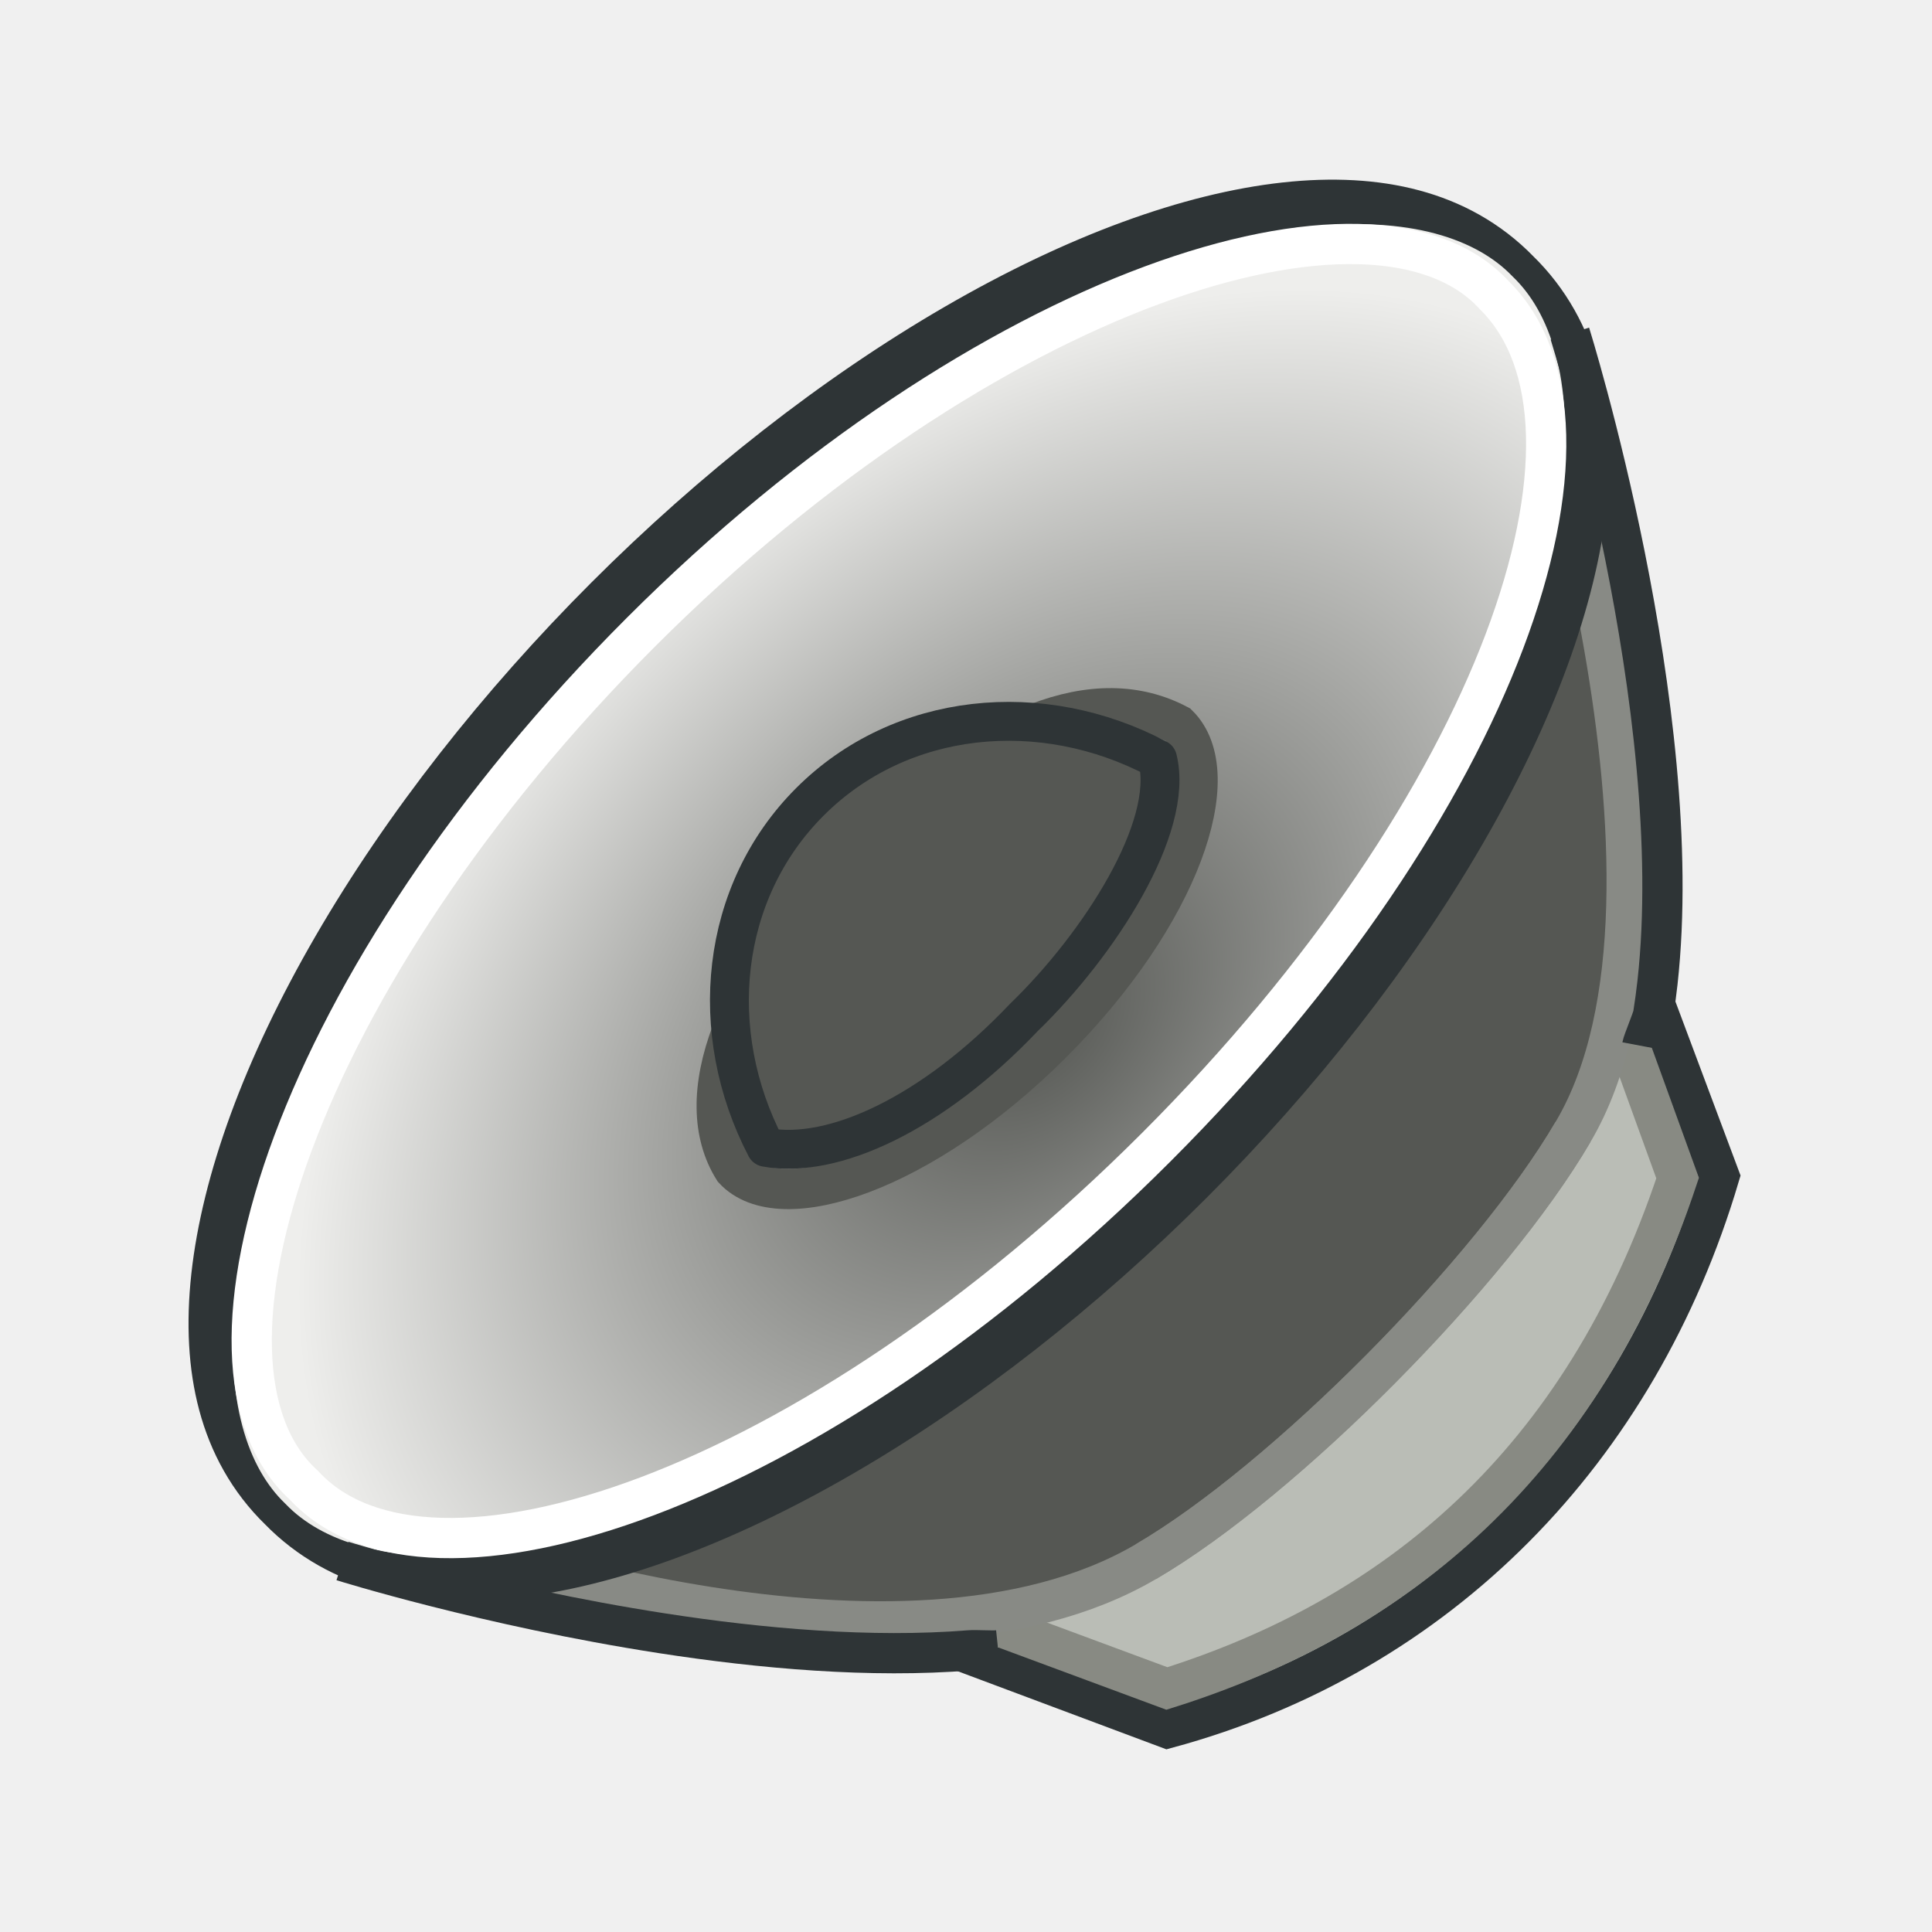
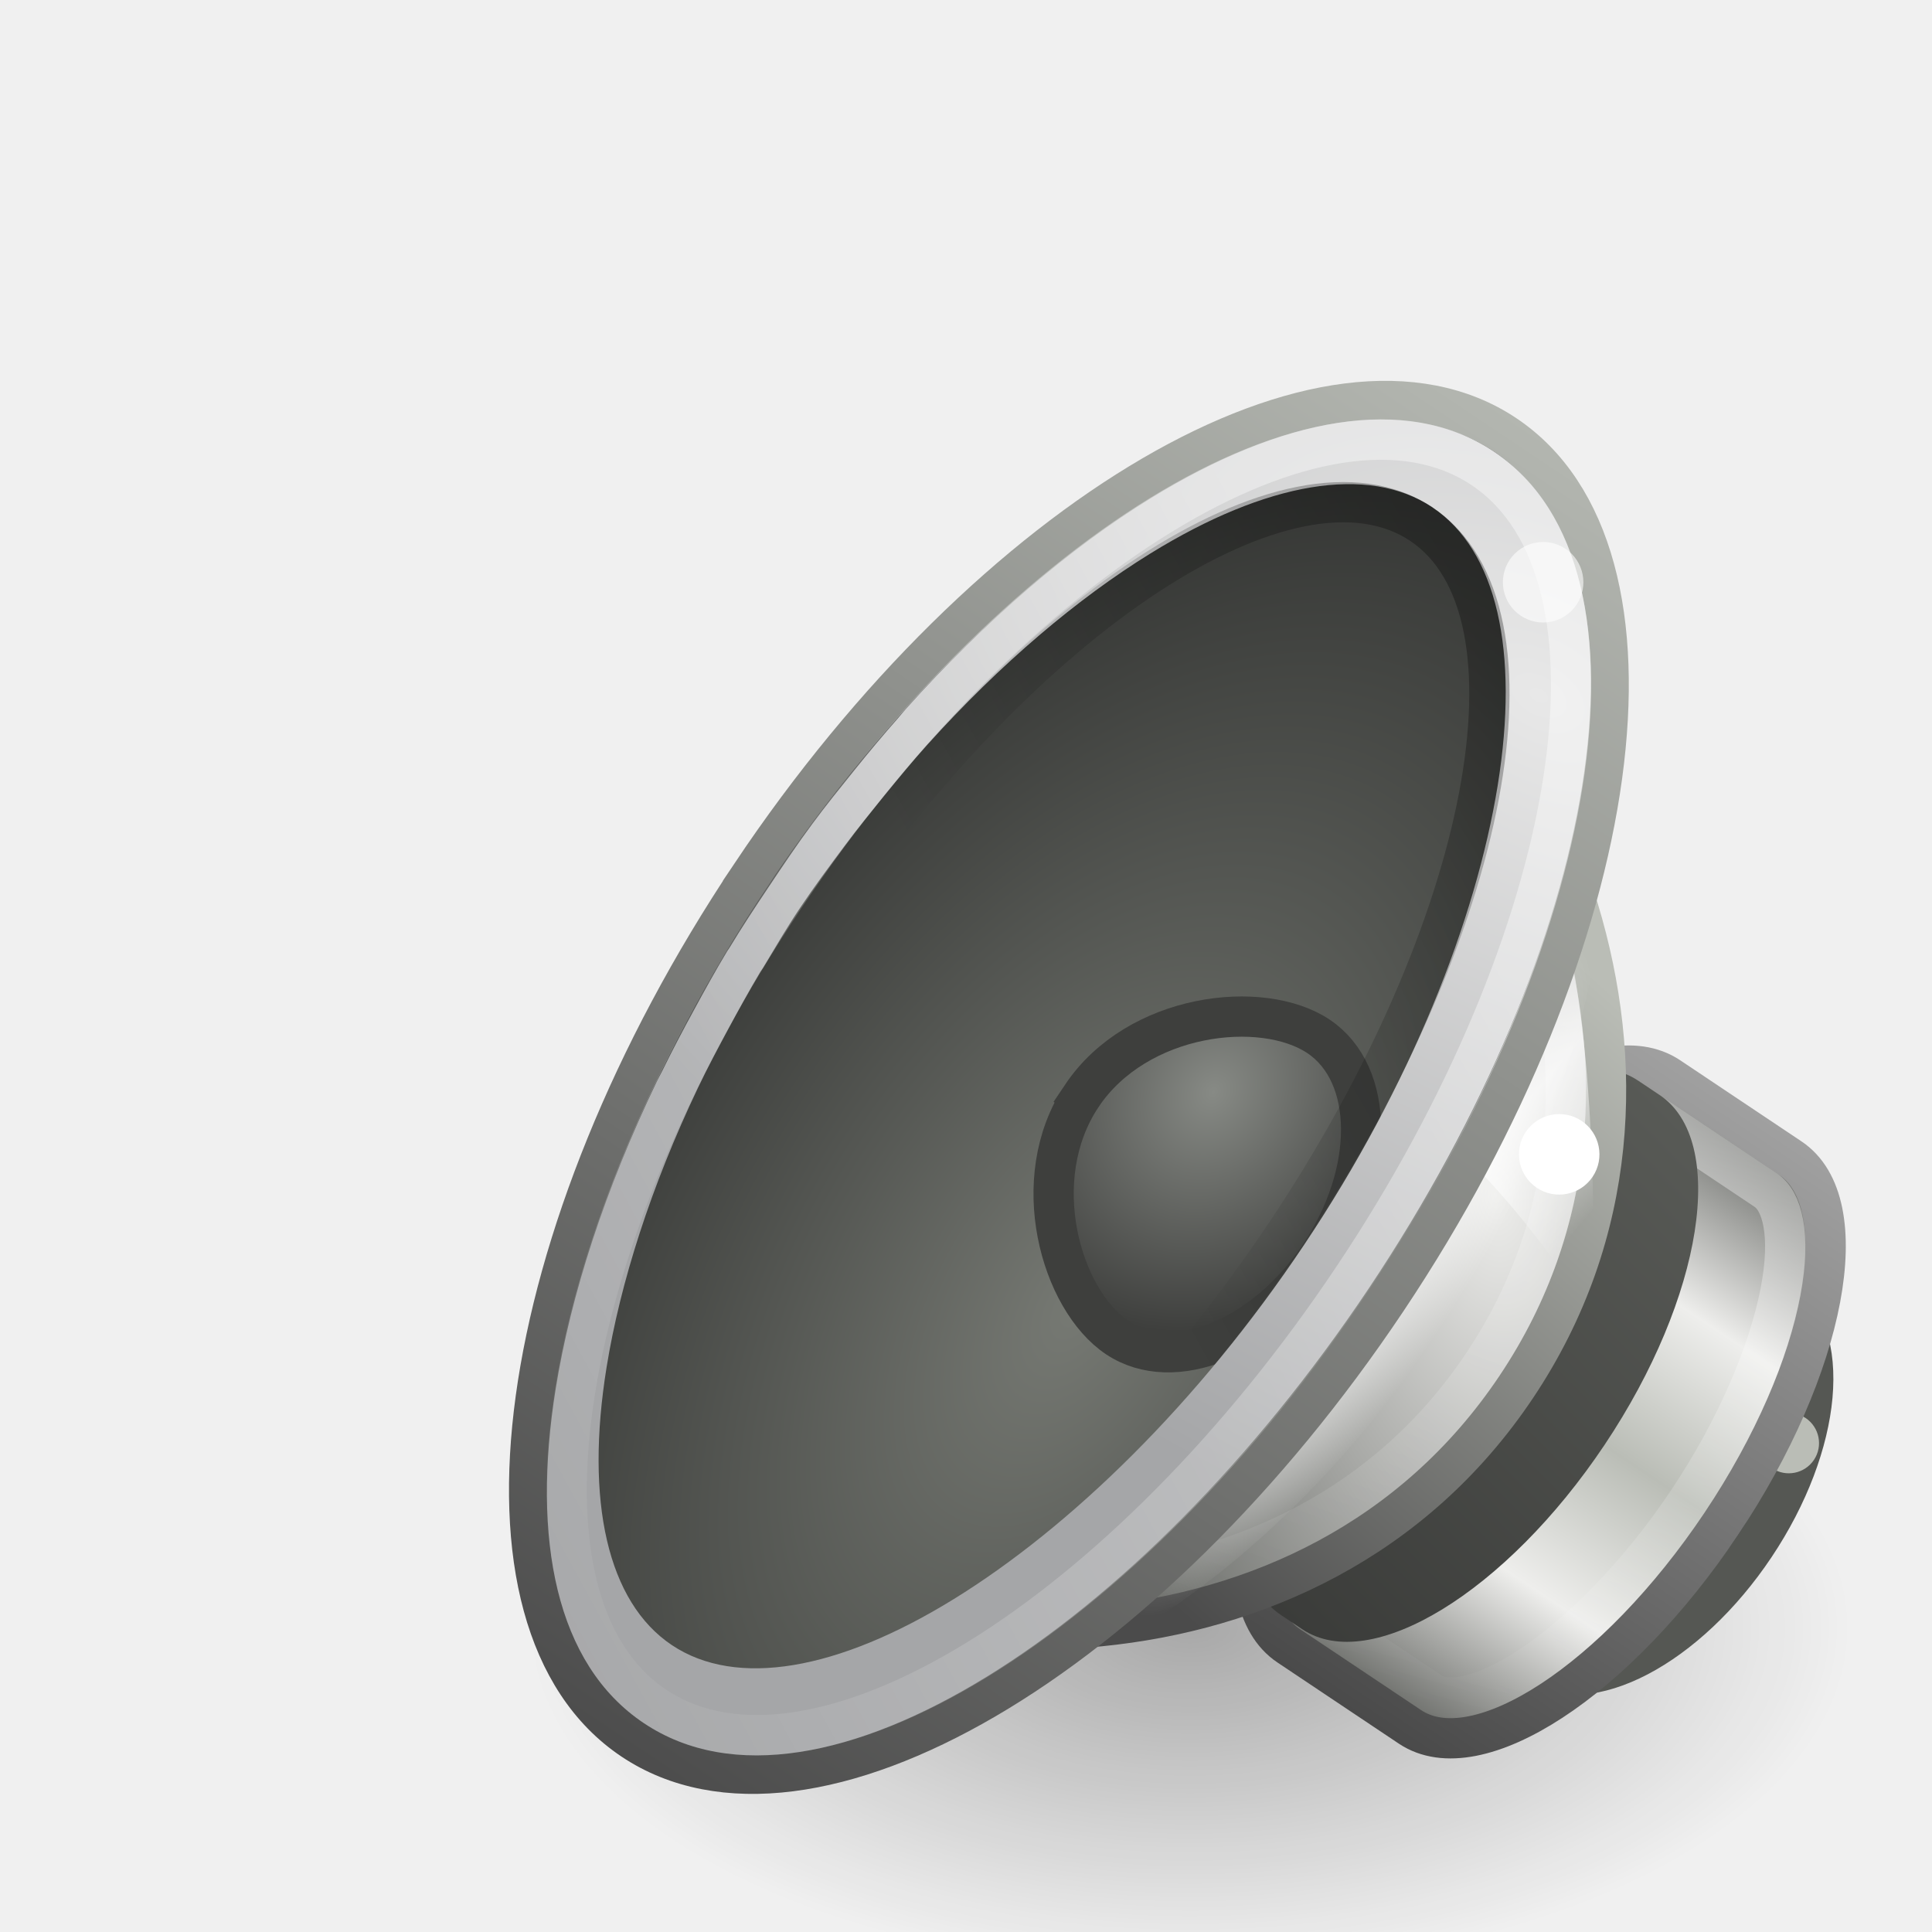
- <svg xmlns="http://www.w3.org/2000/svg" xmlns:xlink="http://www.w3.org/1999/xlink" width="48" height="48" id="svg2643" version="1.0">
-   <defs id="defs2645">
-     <linearGradient id="linearGradient4389">
-       <stop style="stop-color:#555753;stop-opacity:1;" offset="0" id="stop4391" />
-       <stop id="stop4393" offset="1" style="stop-color:#eeeeec;stop-opacity:1;" />
+ <svg xmlns="http://www.w3.org/2000/svg" xmlns:xlink="http://www.w3.org/1999/xlink" viewBox="0 0 48 48" id="svg6476" height="48" width="48" version="1.0">
+   <defs id="defs6478">
+     <linearGradient id="linearGradient17123">
+       <stop offset="0" style="stop-color:#000000;stop-opacity:1" id="stop17125" />
+       <stop offset="1" style="stop-color:#000000;stop-opacity:0" id="stop17127" />
    </linearGradient>
-     <linearGradient id="linearGradient4325">
-       <stop id="stop4327" offset="0" style="stop-color:#2e3436;stop-opacity:1;" />
-       <stop style="stop-color:#eeeeec;stop-opacity:1;" offset="1" id="stop4329" />
+     <linearGradient id="linearGradient6700">
+       <stop offset="0" style="stop-color:#ffffff;stop-opacity:1" id="stop6702" />
+       <stop offset="1" style="stop-color:#ffffff;stop-opacity:0" id="stop6704" />
    </linearGradient>
-     <linearGradient id="linearGradient21608">
-       <stop style="stop-color:#888a85;stop-opacity:1" offset="0" id="stop21610" />
-       <stop style="stop-color:#2e3436;stop-opacity:1" offset="1" id="stop21612" />
+     <linearGradient id="linearGradient6628">
+       <stop offset="0" style="stop-color:#000000;stop-opacity:1" id="stop6630" />
+       <stop offset="1" style="stop-color:#000000;stop-opacity:0" id="stop6632" />
    </linearGradient>
-     <linearGradient id="linearGradient15341">
-       <stop style="stop-color:#888a85;stop-opacity:1" offset="0" id="stop15343" />
-       <stop style="stop-color:#555753;stop-opacity:1" offset="1" id="stop15345" />
+     <linearGradient id="linearGradient3844">
+       <stop offset="0" style="stop-color:#e8e8e8;stop-opacity:1" id="stop3846" />
+       <stop offset="1" style="stop-color:#a5a6a8;stop-opacity:1" id="stop3848" />
    </linearGradient>
-     <linearGradient id="linearGradient6371">
-       <stop style="stop-color:#888a85;stop-opacity:1" offset="0" id="stop6373" />
-       <stop style="stop-color:#d3d7cf;stop-opacity:1;" offset="1" id="stop6375" />
+     <linearGradient id="linearGradient6589-510-471-936">
+       <stop offset="0" style="stop-color:#878a85;stop-opacity:1" id="stop5849" />
+       <stop offset="1" style="stop-color:#3e3f3d;stop-opacity:1" id="stop5851" />
    </linearGradient>
-     <linearGradient id="linearGradient10872">
-       <stop id="stop10874" offset="0" style="stop-color:#888a85;stop-opacity:1" />
-       <stop style="stop-color:#9e9e92;stop-opacity:1;" offset="0.253" id="stop10876" />
-       <stop id="stop10878" offset="1" style="stop-color:#555753;stop-opacity:1" />
+     <linearGradient id="linearGradient6643">
+       <stop offset="0" style="stop-color:#4c4c4c;stop-opacity:1" id="stop6645" />
+       <stop offset="1" style="stop-color:#d3d7cf;stop-opacity:1" id="stop6647" />
    </linearGradient>
-     <linearGradient id="linearGradient5254">
-       <stop id="stop5256" offset="0" style="stop-color:#707469;stop-opacity:1;" />
-       <stop id="stop5258" offset="1" style="stop-color:#2e3335;stop-opacity:1;" />
+     <linearGradient id="linearGradient4718">
+       <stop offset="0" style="stop-color:#767973;stop-opacity:1" id="stop4720" />
+       <stop offset="1" style="stop-color:#202120;stop-opacity:1" id="stop4722" />
    </linearGradient>
-     <linearGradient id="linearGradient10055">
-       <stop style="stop-color:#bebebe;stop-opacity:1;" offset="0" id="stop10057" />
-       <stop id="stop10061" offset="0.375" style="stop-color:#e8e8e8;stop-opacity:1;" />
-       <stop style="stop-color:#5c5c5c;stop-opacity:1;" offset="1" id="stop10059" />
+     <linearGradient id="linearGradient6573">
+       <stop offset="0" style="stop-color:#ffffff;stop-opacity:1" id="stop6575" />
+       <stop offset="1" style="stop-color:#ffffff;stop-opacity:0" id="stop6577" />
    </linearGradient>
-     <linearGradient id="linearGradient4841">
-       <stop id="stop4843" offset="0" style="stop-color:#babdb6;stop-opacity:1;" />
-       <stop style="stop-color:#fcaf3e;stop-opacity:0.941;" offset="0" id="stop4845" />
-       <stop id="stop4847" offset="1" style="stop-color:#babdb6;stop-opacity:1;" />
-       <stop style="stop-color:#eeeeec;stop-opacity:1;" offset="1" id="stop4849" />
+     <linearGradient id="linearGradient6379">
+       <stop offset="0" style="stop-color:#ffffff;stop-opacity:0" id="stop6381" />
+       <stop offset="0.5" style="stop-color:#ffffff;stop-opacity:1" id="stop21606" />
+       <stop offset="1" style="stop-color:#ffffff;stop-opacity:0" id="stop6383" />
    </linearGradient>
-     <linearGradient id="linearGradient4809">
-       <stop style="stop-color:#babdb6;stop-opacity:1;" offset="0" id="stop4811" />
-       <stop id="stop4813" offset="0" style="stop-color:#ad7fa8;stop-opacity:1;" />
-       <stop style="stop-color:#babdb6;stop-opacity:1;" offset="1" id="stop4815" />
-       <stop id="stop4817" offset="1" style="stop-color:#eeeeec;stop-opacity:1;" />
+     <linearGradient id="linearGradient6651">
+       <stop offset="0" style="stop-color:#ffffff;stop-opacity:1" id="stop6653" />
+       <stop offset="1" style="stop-color:#ffffff;stop-opacity:0" id="stop6655" />
    </linearGradient>
-     <linearGradient id="linearGradient3345">
-       <stop id="stop3347" offset="0" style="stop-color:#babdb6;stop-opacity:1;" />
-       <stop style="stop-color:#729fcf;stop-opacity:1;" offset="0" id="stop3351" />
-       <stop id="stop3355" offset="1" style="stop-color:#babdb6;stop-opacity:1;" />
-       <stop style="stop-color:#eeeeec;stop-opacity:1;" offset="1" id="stop3349" />
+     <linearGradient id="linearGradient5292">
+       <stop offset="0" style="stop-color:#4b4b4b;stop-opacity:1" id="stop5294" />
+       <stop offset="1" style="stop-color:#babdb6;stop-opacity:1" id="stop5296" />
    </linearGradient>
-     <linearGradient id="linearGradient3223">
-       <stop style="stop-color:#eeeeec;stop-opacity:1;" offset="0" id="stop3225" />
-       <stop style="stop-color:#babdb6;stop-opacity:1;" offset="1" id="stop3227" />
+     <linearGradient id="linearGradient6633">
+       <stop offset="0" style="stop-color:#eeeeec;stop-opacity:1" id="stop6635" />
+       <stop offset="1" style="stop-color:#61635f;stop-opacity:1" id="stop6637" />
    </linearGradient>
-     <linearGradient id="linearGradient3503">
-       <stop style="stop-color:#babdb6;stop-opacity:1;" offset="0" id="stop3239" />
-       <stop id="stop3507" offset="1" style="stop-color:#eeeeec;stop-opacity:1;" />
+     <linearGradient id="linearGradient6546-397-668-696-989">
+       <stop offset="0" style="stop-color:#383937;stop-opacity:1" id="stop4870" />
+       <stop offset="1" style="stop-color:#595b57;stop-opacity:1" id="stop4872" />
    </linearGradient>
-     <radialGradient xlink:href="#linearGradient3503" id="radialGradient3501" cx="22.276" cy="32.249" fx="22.276" fy="32.249" r="20.319" gradientTransform="matrix(1,0,0,0.2366258,0,24.61794)" gradientUnits="userSpaceOnUse" />
-     <radialGradient xlink:href="#linearGradient3503" id="radialGradient3500" gradientUnits="userSpaceOnUse" gradientTransform="matrix(1,0,0,0.2366258,0,24.61794)" cx="22.276" cy="32.249" fx="22.276" fy="32.249" r="20.319" />
-     <radialGradient xlink:href="#linearGradient3503" id="radialGradient3232" gradientUnits="userSpaceOnUse" gradientTransform="matrix(-1.053831,-6.3027391e-8,1.2877417e-8,-0.7232676,47.47493,42.42039)" cx="22.276" cy="21.52" fx="22.276" fy="21.52" r="20.319" spreadMethod="reflect" />
-     <radialGradient xlink:href="#linearGradient3503" id="radialGradient5689" gradientUnits="userSpaceOnUse" gradientTransform="matrix(-1.046908,0,0,0.4796469,270.3786,38.42767)" cx="22.276" cy="32.249" fx="22.276" fy="32.249" r="20.319" />
-     <radialGradient xlink:href="#linearGradient4325" id="radialGradient4359" gradientUnits="userSpaceOnUse" gradientTransform="matrix(-1.053831,-6.3027391e-8,1.2877417e-8,-0.7232676,-52.44726,-106.1479)" spreadMethod="pad" cx="22.276" cy="21.099" fx="22.276" fy="21.099" r="20.319" />
-     <radialGradient xlink:href="#linearGradient3503" id="radialGradient5015" gradientUnits="userSpaceOnUse" gradientTransform="matrix(-1.053831,-6.3027391e-8,1.2877417e-8,-0.7232676,42.72008,-107.8985)" spreadMethod="pad" cx="22.276" cy="21.52" fx="22.276" fy="21.52" r="20.319" />
-     <radialGradient xlink:href="#linearGradient3503" id="radialGradient5062" gradientUnits="userSpaceOnUse" gradientTransform="matrix(-1.053831,-6.3027391e-8,1.2877417e-8,-0.7232676,98.72007,-107.8985)" spreadMethod="pad" cx="22.276" cy="21.52" fx="22.276" fy="21.52" r="20.319" />
-     <radialGradient xlink:href="#linearGradient4325" id="radialGradient5064" gradientUnits="userSpaceOnUse" gradientTransform="matrix(-1.053831,-6.3027391e-8,1.2877417e-8,-0.7232676,98.72007,-107.8985)" spreadMethod="pad" cx="22.276" cy="21.099" fx="22.276" fy="21.099" r="20.319" />
-     <radialGradient xlink:href="#linearGradient4389" id="radialGradient5110" gradientUnits="userSpaceOnUse" gradientTransform="matrix(-1.053831,-6.3027391e-8,1.2877417e-8,-0.7232676,142.7201,-107.8985)" spreadMethod="pad" cx="22.276" cy="21.099" fx="22.276" fy="21.099" r="20.319" />
-     <radialGradient xlink:href="#linearGradient4389" id="radialGradient3863" gradientUnits="userSpaceOnUse" gradientTransform="matrix(-1.053831,-6.3027391e-8,1.2877417e-8,-0.7232676,92.72007,-107.8985)" spreadMethod="pad" cx="22.276" cy="21.099" fx="22.276" fy="21.099" r="20.319" />
-     <radialGradient xlink:href="#linearGradient4389" id="radialGradient3865" gradientUnits="userSpaceOnUse" gradientTransform="matrix(-1.053831,-6.3027391e-8,1.2877417e-8,-0.7232676,92.72007,-107.8985)" spreadMethod="pad" cx="22.276" cy="21.099" fx="22.276" fy="21.099" r="20.319" />
-     <radialGradient xlink:href="#linearGradient4389" id="radialGradient3906" gradientUnits="userSpaceOnUse" gradientTransform="matrix(-1.053831,-6.3027391e-8,1.2877417e-8,-0.7232676,92.72007,-107.8985)" spreadMethod="pad" cx="22.276" cy="21.099" fx="22.276" fy="21.099" r="20.319" />
-     <radialGradient xlink:href="#linearGradient4389" id="radialGradient7260" gradientUnits="userSpaceOnUse" gradientTransform="matrix(-1.053831,-6.3027391e-8,1.2877417e-8,-0.7232676,47.51657,40.37876)" spreadMethod="pad" cx="22.276" cy="21.099" fx="22.276" fy="21.099" r="20.319" />
+     <linearGradient id="linearGradient6531">
+       <stop offset="0" style="stop-color:#ffffff;stop-opacity:1" id="stop6533" />
+       <stop offset="1" style="stop-color:#ffffff;stop-opacity:0" id="stop6535" />
+     </linearGradient>
+     <linearGradient id="linearGradient3858">
+       <stop offset="0" style="stop-color:#a0a0a0;stop-opacity:1" id="stop3860" />
+       <stop offset="1" style="stop-color:#4a4a4a;stop-opacity:1" id="stop3862" />
+     </linearGradient>
+     <linearGradient id="linearGradient5262">
+       <stop offset="0" style="stop-color:#babdb6;stop-opacity:1" id="stop5264" />
+       <stop offset="0.437" style="stop-color:#eeeeec;stop-opacity:1" id="stop5266" />
+       <stop offset="1" style="stop-color:#555753;stop-opacity:1" id="stop5268" />
+     </linearGradient>
+     <radialGradient gradientTransform="matrix(1.536591,0,0,0.7999924,6.913467,7.953973)" gradientUnits="userSpaceOnUse" xlink:href="#linearGradient17123" id="radialGradient2484" fy="36.863" fx="11.402" r="10.695" cy="36.863" cx="11.402" />
+     <linearGradient gradientTransform="matrix(1.096632,-0.01771301,0.01803926,1.116835,-2.419304,-6.921553)" gradientUnits="userSpaceOnUse" xlink:href="#linearGradient6700" id="linearGradient2518" y2="46.259" x2="29.694" y1="21.27" x1="16.79" />
+     <linearGradient gradientTransform="matrix(0.903108,-0.01458715,0.01608909,0.9960965,3.021583,-3.63541)" gradientUnits="userSpaceOnUse" xlink:href="#linearGradient6628" id="linearGradient2522" y2="26.354" x2="29.893" y1="12.159" x1="23.238" />
+     <radialGradient gradientTransform="matrix(3.987999,0.05259819,-0.04086024,-2.529706,-99.40242,114.6096)" gradientUnits="userSpaceOnUse" xlink:href="#linearGradient3844" id="radialGradient2525" fy="42.261" fx="30.685" r="8.228" cy="42.261" cx="30.685" />
+     <radialGradient gradientTransform="matrix(1.309223,-0.02114677,0.02520207,1.56029,-5.155679,-9.456514)" gradientUnits="userSpaceOnUse" xlink:href="#linearGradient6589-510-471-936" id="radialGradient2528" fy="20.434" fx="20.884" r="4" cy="20.434" cx="20.884" />
+     <radialGradient gradientTransform="matrix(2.094629,0.06935096,-0.1209478,3.677939,-22.19035,-84.44546)" gradientUnits="userSpaceOnUse" xlink:href="#linearGradient4718" id="radialGradient2531" fy="30.233" fx="23.165" r="8.189" cy="30.233" cx="23.165" />
+     <linearGradient gradientTransform="matrix(1.225646,-0.01979688,0.01901434,1.177205,-5.704156,-8.555509)" gradientUnits="userSpaceOnUse" xlink:href="#linearGradient6643" id="linearGradient2533" y2="0.31" x2="33.431" y1="45.052" x1="33.431" />
+     <linearGradient gradientTransform="matrix(0.9032913,-0.01459006,0.01406615,0.8708542,6.31709,4.983276)" gradientUnits="userSpaceOnUse" xlink:href="#linearGradient6573" id="linearGradient2536" y2="35.458" x2="11.324" y1="4.811" x1="19.24" />
+     <linearGradient gradientTransform="matrix(0.6665798,-0.01076669,0.01615005,0.9998695,5.373473,-0.8409541)" gradientUnits="userSpaceOnUse" xlink:href="#linearGradient6379" id="linearGradient2539" y2="21.75" x2="11.438" y1="20.334" x1="20.226" />
+     <radialGradient gradientTransform="matrix(-0.3217342,0.00519671,-0.02079234,-1.287278,25.54939,58.67044)" gradientUnits="userSpaceOnUse" xlink:href="#linearGradient6651" id="radialGradient2542" fy="27.053" fx="23.987" r="7.75" cy="27.053" cx="23.987" />
+     <radialGradient gradientTransform="matrix(0.7215875,0.5105606,-0.908924,1.193324,25.79575,-6.879863)" gradientUnits="userSpaceOnUse" xlink:href="#linearGradient6633" id="radialGradient2545" fy="18.817" fx="9.32" r="12.5" cy="18.817" cx="9.32" />
+     <linearGradient gradientTransform="matrix(0.9113395,-0.01472014,0.01419247,0.8786732,6.165419,4.813647)" gradientUnits="userSpaceOnUse" xlink:href="#linearGradient5292" id="linearGradient2547" y2="12.064" x2="4.643" y1="33.047" x1="7.75" />
+     <linearGradient gradientTransform="rotate(-0.9253705,172.3641,4123.277)" gradientUnits="userSpaceOnUse" xlink:href="#linearGradient6546-397-668-696-989" id="linearGradient2550" y2="14" x2="77.125" y1="31.561" x1="80.693" />
+     <linearGradient gradientTransform="matrix(0.8936334,-0.01443412,0.01615005,0.9998695,4.687644,2.170515)" gradientUnits="userSpaceOnUse" xlink:href="#linearGradient6531" id="linearGradient2553" y2="30.001" x2="5.101" y1="14.051" x1="9.883" />
+     <linearGradient spreadMethod="reflect" gradientTransform="matrix(0.00739407,0.4577748,-0.4322296,0.00698141,-9.20448,-22.46882)" gradientUnits="userSpaceOnUse" xlink:href="#linearGradient5262" id="linearGradient2556" y2="-41.092" x2="82.681" y1="-41.092" x1="102.357" />
+     <linearGradient gradientTransform="rotate(89.07463,44.55834,-25.34463)" gradientUnits="userSpaceOnUse" xlink:href="#linearGradient3858" id="linearGradient2558" y2="8.293" x2="102.426" y1="8.293" x1="84.426" />
  </defs>
-   <g id="layer1">
-     <g id="g7248" transform="matrix(0.7071068,-0.7071068,-0.7071068,-0.7071068,26.50962,60.28865)">
-       <path id="path5365" d="M 14.033,10.506 C 20.104,7.024 27.176,7.114 33.426,10.506 L 35.426,14.899 L 12.033,14.899 L 14.033,10.506 z" style="fill:#babdb6;fill-opacity:1;fill-rule:nonzero;stroke:#2e3436;stroke-width:1;stroke-linecap:butt;stroke-linejoin:miter;marker:none;marker-start:none;marker-mid:none;marker-end:none;stroke-miterlimit:4;stroke-dashoffset:0;stroke-opacity:1;visibility:visible;display:inline;overflow:visible;enable-background:accumulate" />
-       <path d="M 45.604,27.935 C 45.604,27.935 41.057,19.248 35.743,14.996 C 35.532,14.827 35.32,14.666 35.108,14.512 C 34.606,14.149 34.098,13.829 33.588,13.564 C 33.019,13.268 32.448,13.039 31.877,12.892 C 27.994,11.872 20.161,11.829 16.288,12.846 C 15.448,13.065 14.606,13.457 13.776,13.978 C 13.15,14.369 12.531,14.833 11.925,15.35 C 10.053,16.943 8.296,19.038 6.817,21.06 C 4.22,24.609 2.479,27.935 2.479,27.935" style="fill:#babdb6;fill-opacity:1;fill-rule:evenodd;stroke:none;stroke-width:1px;stroke-linecap:butt;stroke-linejoin:miter;stroke-opacity:1" id="path5367" />
-       <path style="fill:none;fill-opacity:1;fill-rule:nonzero;stroke:#888a83;stroke-width:1;stroke-linecap:butt;stroke-linejoin:miter;marker:none;marker-start:none;marker-mid:none;marker-end:none;stroke-miterlimit:4;stroke-dashoffset:0;stroke-opacity:1;visibility:visible;display:inline;overflow:visible;enable-background:accumulate" d="M 12.534,15.979 L 14.722,11.213 C 19.983,8.47 25.942,7.846 32.661,11.207 L 34.629,15.411" id="path5369" />
-       <path d="M 44.709,28.524 C 44.709,28.524 38.401,15.595 31.638,13.856 C 27.755,12.836 20.453,12.793 16.58,13.81 C 9.735,15.595 4.74,26.274 4.74,26.274" style="fill:#555753;fill-opacity:1;fill-rule:evenodd;stroke:#888a85;stroke-width:1px;stroke-linecap:butt;stroke-linejoin:miter;stroke-opacity:1" id="path5371" />
-       <path transform="matrix(1.046908,0,0,2.027027,0.7198796,-35.40961)" d="M 43.214,32.241 A 20.938,4.955 0 1 1 1.339,32.241 A 20.938,4.955 0 1 1 43.214,32.241 z" id="path5373" style="fill:#eeeeec;fill-opacity:1;fill-rule:nonzero;stroke:#2e3436;stroke-width:0.686;stroke-linecap:butt;stroke-linejoin:miter;marker:none;marker-start:none;marker-mid:none;marker-end:none;stroke-miterlimit:4;stroke-dasharray:none;stroke-dashoffset:0;stroke-opacity:1;visibility:visible;display:inline;overflow:visible;enable-background:accumulate" />
-       <path style="fill:url(#radialGradient7260);fill-opacity:1;fill-rule:nonzero;stroke:#ffffff;stroke-width:1;stroke-linecap:butt;stroke-linejoin:miter;marker:none;marker-start:none;marker-mid:none;marker-end:none;stroke-miterlimit:4;stroke-dashoffset:0;stroke-opacity:1;visibility:visible;display:inline;overflow:visible;enable-background:accumulate" d="M 44.951,29.944 C 45.141,34.352 36.141,39.01 24.042,39.01 C 11.942,39.01 2.911,34.415 3.132,29.944 C 2.943,25.378 11.942,20.909 24.042,20.909 C 36.141,20.909 44.983,25.283 44.951,29.944 z" id="path5375" />
-       <path style="fill:none;fill-opacity:1;fill-rule:nonzero;stroke:#555753;stroke-width:1;stroke-linecap:butt;stroke-linejoin:miter;marker:none;marker-start:none;marker-mid:none;marker-end:none;stroke-miterlimit:4;stroke-dasharray:none;stroke-dashoffset:0;stroke-opacity:1;visibility:visible;display:inline;overflow:visible;enable-background:accumulate" d="M 31.849,27.944 C 31.175,30.132 28.56,31.329 24.042,31.329 C 19.523,31.329 16.693,29.952 16.234,27.944 C 16.163,26.239 19.523,24.57 24.042,24.57 C 28.56,24.57 31.861,26.204 31.849,27.944 z" id="path5377" />
-       <path style="fill:#555753;fill-opacity:1;fill-rule:nonzero;stroke:#2e3436;stroke-width:0.966;stroke-linecap:butt;stroke-linejoin:round;marker:none;marker-start:none;marker-mid:none;marker-end:none;stroke-miterlimit:4;stroke-dashoffset:0;stroke-opacity:1;visibility:visible;display:inline;overflow:visible;enable-background:accumulate" d="M 17.184,27.765 C 18.154,30.844 20.853,33.061 24.027,33.061 C 27.222,33.061 29.934,30.816 30.889,27.707 C 29.988,26.207 26.608,25.471 23.998,25.514 C 20.694,25.428 18.142,26.373 17.184,27.765 z" id="path5379" />
-       <path id="path5381" style="fill:none;fill-opacity:1;fill-rule:evenodd;stroke:#2e3436;stroke-width:1px;stroke-linecap:butt;stroke-linejoin:miter;stroke-opacity:1" d="M 12.429,14.847 C 12.302,14.95 12.051,15.243 11.925,15.35 C 10.053,16.943 8.296,19.038 6.817,21.06 C 4.22,24.609 2.479,27.935 2.479,27.935 M 45.604,27.935 C 45.604,27.935 41.057,19.248 35.743,14.996 C 35.532,14.827 35.32,14.666 35.108,14.512 C 35.007,14.439 34.459,14.219 34.358,14.15" />
-       <path id="path5383" style="fill:none;fill-opacity:1;fill-rule:evenodd;stroke:#888a85;stroke-width:1px;stroke-linecap:butt;stroke-linejoin:miter;stroke-opacity:1" d="M 31.638,13.856 C 27.755,12.836 20.453,12.793 16.58,13.81" />
+   <g transform="matrix(-1,0,0,1,53.99469,3)" id="g4934">
+     <path d="m 40.868,37.444 c 0,4.725 -7.358,8.556 -16.434,8.556 C 15.358,46 8,42.169 8,37.444 c 0,-4.725 7.358,-8.556 16.434,-8.556 9.076,0 16.434,3.831 16.434,8.556 z" id="path16236" style="display:inline;opacity:0.3;fill:url(#radialGradient2484);fill-opacity:1;stroke:none" />
+     <g id="g4895" transform="rotate(-32.83826,26.91701,21.10225)">
+       <path style="fill:#2e3436;fill-opacity:1;stroke:#555753;stroke-width:1;stroke-linecap:round;stroke-linejoin:miter;stroke-miterlimit:4;stroke-dasharray:none;stroke-dashoffset:0;stroke-opacity:1" id="path5330" d="m 11.277,24.067 c 0.049,3.037 -1.254,5.521 -2.911,5.548 -1.657,0.027 -3.039,-2.414 -3.088,-5.451 -0.049,-3.037 1.254,-5.521 2.911,-5.548 1.657,-0.027 3.039,2.414 3.088,5.451 z" />
+       <path style="display:inline;fill:#babdb6;fill-opacity:1;stroke:none" id="path6659" d="m 6.704,21.547 c 0.007,0.414 -0.324,0.755 -0.738,0.762 -0.414,0.007 -0.755,-0.324 -0.762,-0.738 -0.007,-0.414 0.324,-0.755 0.738,-0.762 0.414,-0.007 0.755,0.324 0.762,0.738 z" />
+       <path style="display:inline;overflow:visible;visibility:visible;fill:url(#linearGradient2556);fill-opacity:1;fill-rule:nonzero;stroke:url(#linearGradient2558);stroke-width:1;stroke-linecap:butt;stroke-linejoin:miter;stroke-miterlimit:4;stroke-dasharray:none;stroke-dashoffset:0;stroke-opacity:1;marker:none;enable-background:accumulate" id="path2766" d="m 9.764,15.59 c -2.001,0.032 -3.563,3.866 -3.487,8.557 0.076,4.691 1.761,8.473 3.762,8.44 l 3.625,-0.059 c 2.001,-0.032 3.563,-3.866 3.487,-8.557 -0.076,-4.691 -1.761,-8.473 -3.762,-8.44 z" />
+       <path style="display:inline;opacity:0.4;fill:none;stroke:url(#linearGradient2553);stroke-width:1;stroke-linecap:round;stroke-linejoin:miter;stroke-miterlimit:4;stroke-dasharray:none;stroke-dashoffset:0;stroke-opacity:1" id="path5556" d="m 9.837,16.589 c -0.47,0.008 -1.123,0.564 -1.673,1.934 -0.55,1.369 -0.923,3.391 -0.887,5.609 0.036,2.218 0.474,4.226 1.068,5.577 0.594,1.351 1.264,1.886 1.734,1.878 l 3.575,-0.058 c 0.47,-0.008 1.123,-0.564 1.673,-1.934 0.55,-1.369 0.923,-3.391 0.887,-5.609 -0.036,-2.218 -0.474,-4.226 -1.068,-5.577 -0.594,-1.351 -1.264,-1.886 -1.734,-1.878 z" />
+       <path style="display:inline;fill:url(#linearGradient2550);fill-opacity:1;stroke:none" id="path6556" d="m 13.344,16.033 c -2.04,0.033 -3.639,3.636 -3.567,8.043 0.071,4.407 1.785,7.957 3.825,7.924 l 0.637,-0.01 c 2.04,-0.033 3.639,-3.636 3.567,-8.043 -0.071,-4.407 -1.785,-7.957 -3.825,-7.924 z" />
+       <path style="fill:url(#radialGradient2545);fill-opacity:1;stroke:url(#linearGradient2547);stroke-width:1;stroke-linecap:round;stroke-linejoin:miter;stroke-miterlimit:4;stroke-dasharray:none;stroke-dashoffset:0;stroke-opacity:1" id="path1871" d="m 12.401,24.049 c 0.149,9.226 9.42,14.35 15.107,14.258 3.937,-0.064 6.894,-6.608 6.765,-14.611 C 34.144,15.693 30.977,9.247 27.04,9.31 21.353,9.402 12.252,14.823 12.401,24.049 Z" />
+       <path style="display:inline;fill:url(#radialGradient2542);fill-opacity:1;stroke:none" id="path6649" d="M 35.273,23.679 C 35.425,33.067 30.959,40.751 25.299,40.843 19.639,40.934 14.928,33.398 14.776,24.01 14.624,14.623 19.09,6.939 24.75,6.847 30.41,6.756 35.122,14.292 35.273,23.679 Z" />
+       <path style="display:inline;opacity:0.734;fill:url(#linearGradient2539);fill-opacity:1;fill-rule:evenodd;stroke:none" id="path6639" d="m 19.611,12.229 c -2.56,1.436 -5.398,5.361 -7.875,9.33 2.681,-1.17 5.459,-2.049 7.971,-1.879 z" />
+       <path style="display:inline;opacity:0.4;fill:none;stroke:url(#linearGradient2536);stroke-width:1;stroke-linecap:round;stroke-linejoin:miter;stroke-miterlimit:4;stroke-dasharray:none;stroke-dashoffset:0;stroke-opacity:1" id="path6567" d="m 27.015,10.311 c -2.525,0.041 -6.054,1.346 -8.834,3.709 -2.781,2.362 -4.849,5.723 -4.779,10.013 0.069,4.29 2.245,7.582 5.1,9.853 2.855,2.271 6.424,3.462 8.949,3.421 1.429,-0.023 2.9,-1.304 4.033,-3.767 1.133,-2.463 1.852,-5.971 1.789,-9.829 -0.062,-3.857 -0.894,-7.341 -2.106,-9.766 -1.212,-2.425 -2.723,-3.658 -4.153,-3.635 z" />
+       <path style="fill:url(#radialGradient2531);fill-opacity:1;stroke:url(#linearGradient2533);stroke-width:1;stroke-linecap:round;stroke-linejoin:miter;stroke-miterlimit:4;stroke-dasharray:none;stroke-dashoffset:0;stroke-opacity:1" id="path1873" d="M 35.273,23.679 C 35.447,34.448 31.336,43.246 26.09,43.33 20.844,43.415 16.45,34.754 16.276,23.986 16.102,13.218 20.214,4.42 25.46,4.335 c 5.246,-0.085 9.64,8.576 9.814,19.344 z" />
+       <path style="fill:url(#radialGradient2528);fill-opacity:1;stroke:#3e3f3d;stroke-width:1;stroke-linecap:round;stroke-linejoin:miter;stroke-miterlimit:4;stroke-dashoffset:0;stroke-opacity:1" id="path3672" d="m 25.391,23.839 c 0.04,2.484 -2.31,4.538 -3.993,4.565 -1.683,0.027 -3.082,-1.966 -3.122,-4.45 -0.04,-2.484 1.293,-4.521 2.977,-4.549 1.683,-0.027 4.098,1.95 4.139,4.434 z" />
+       <path style="display:inline;fill:url(#radialGradient2525);fill-opacity:1;stroke:none" id="path6605" d="m 25.468,4.835 c -2.632,0.043 -4.821,2.328 -6.345,5.791 -1.524,3.463 -2.399,8.182 -2.316,13.352 0.083,5.169 1.111,9.858 2.746,13.27 1.635,3.412 3.896,5.625 6.529,5.583 2.632,-0.043 4.821,-2.328 6.345,-5.791 0.952,-2.164 1.659,-4.839 2.031,-7.784 0.012,-0.093 0.016,-0.188 0.027,-0.282 0.067,-0.568 0.117,-1.134 0.16,-1.722 0.042,-0.547 0.08,-1.094 0.098,-1.658 9.62e-4,-0.031 -0.002,-0.063 -0.002,-0.094 0.018,-0.596 0.012,-1.201 0.002,-1.813 -0.01,-0.644 -0.021,-1.279 -0.062,-1.905 -0.035,-0.556 -0.095,-1.113 -0.152,-1.654 -0.061,-0.586 -0.13,-1.15 -0.215,-1.715 -0.015,-0.095 -0.02,-0.186 -0.036,-0.281 C 33.811,15.201 33.018,12.55 31.996,10.418 30.362,7.006 28.1,4.793 25.468,4.835 Z m 0.532,1.992 c 1.922,-0.031 3.808,1.704 5.265,4.759 0.91,1.909 1.647,4.309 2.082,6.999 0.087,0.538 0.151,1.093 0.214,1.653 0.056,0.525 0.116,1.052 0.151,1.592 0.042,0.62 0.082,1.235 0.093,1.874 0.01,0.596 -0.016,1.171 -0.034,1.751 -0.001,0.041 0.003,0.084 0.002,0.125 -0.019,0.537 -0.058,1.074 -0.099,1.596 -0.045,0.562 -0.091,1.119 -0.161,1.659 -0.348,2.702 -1.007,5.124 -1.855,7.062 -1.357,3.1 -3.187,4.896 -5.109,4.927 -1.922,0.031 -3.808,-1.704 -5.265,-4.759 -1.457,-3.055 -2.463,-7.351 -2.54,-12.117 -0.077,-4.765 0.79,-9.092 2.147,-12.193 1.357,-3.1 3.187,-4.896 5.109,-4.927 z" />
+       <path style="display:inline;opacity:0.3;fill:none;stroke:url(#linearGradient2522);stroke-width:1;stroke-linecap:round;stroke-linejoin:miter;stroke-miterlimit:4;stroke-dasharray:none;stroke-dashoffset:0;stroke-opacity:1" id="path6615" d="m 33.274,23.712 c 0.147,9.112 -2.867,16.548 -6.733,16.611 -3.865,0.062 -7.118,-7.273 -7.266,-16.385 -0.147,-9.112 2.867,-16.548 6.733,-16.611 3.865,-0.062 7.118,7.273 7.266,16.385 z" />
+       <path style="display:inline;fill:#ffffff;fill-opacity:1;stroke:none" id="path6661" d="m 15.638,18.609 c 0.009,0.552 -0.432,1.007 -0.984,1.016 -0.552,0.009 -1.007,-0.432 -1.016,-0.984 -0.009,-0.552 0.432,-1.007 0.984,-1.016 0.552,-0.009 1.007,0.432 1.016,0.984 z" />
+       <path style="display:inline;opacity:0.4;fill:none;stroke:url(#linearGradient2518);stroke-width:1;stroke-linecap:round;stroke-linejoin:miter;stroke-miterlimit:4;stroke-dasharray:none;stroke-dashoffset:0;stroke-opacity:1" id="path6698" d="m 34.274,23.696 c 0.165,10.216 -3.506,18.559 -8.2,18.635 -4.694,0.076 -8.633,-8.144 -8.798,-18.36 -0.165,-10.216 3.506,-18.559 8.2,-18.635 4.694,-0.076 8.633,8.144 8.798,18.36 z" />
+       <path style="display:inline;opacity:0.6;fill:#ffffff;fill-opacity:1;stroke:none" id="path5501" d="m 23.681,6.883 c 0.009,0.552 -0.432,1.007 -0.984,1.016 -0.552,0.009 -1.007,-0.432 -1.016,-0.984 -0.009,-0.552 0.432,-1.007 0.984,-1.016 0.552,-0.009 1.007,0.432 1.016,0.984 z" />
    </g>
  </g>
</svg>
